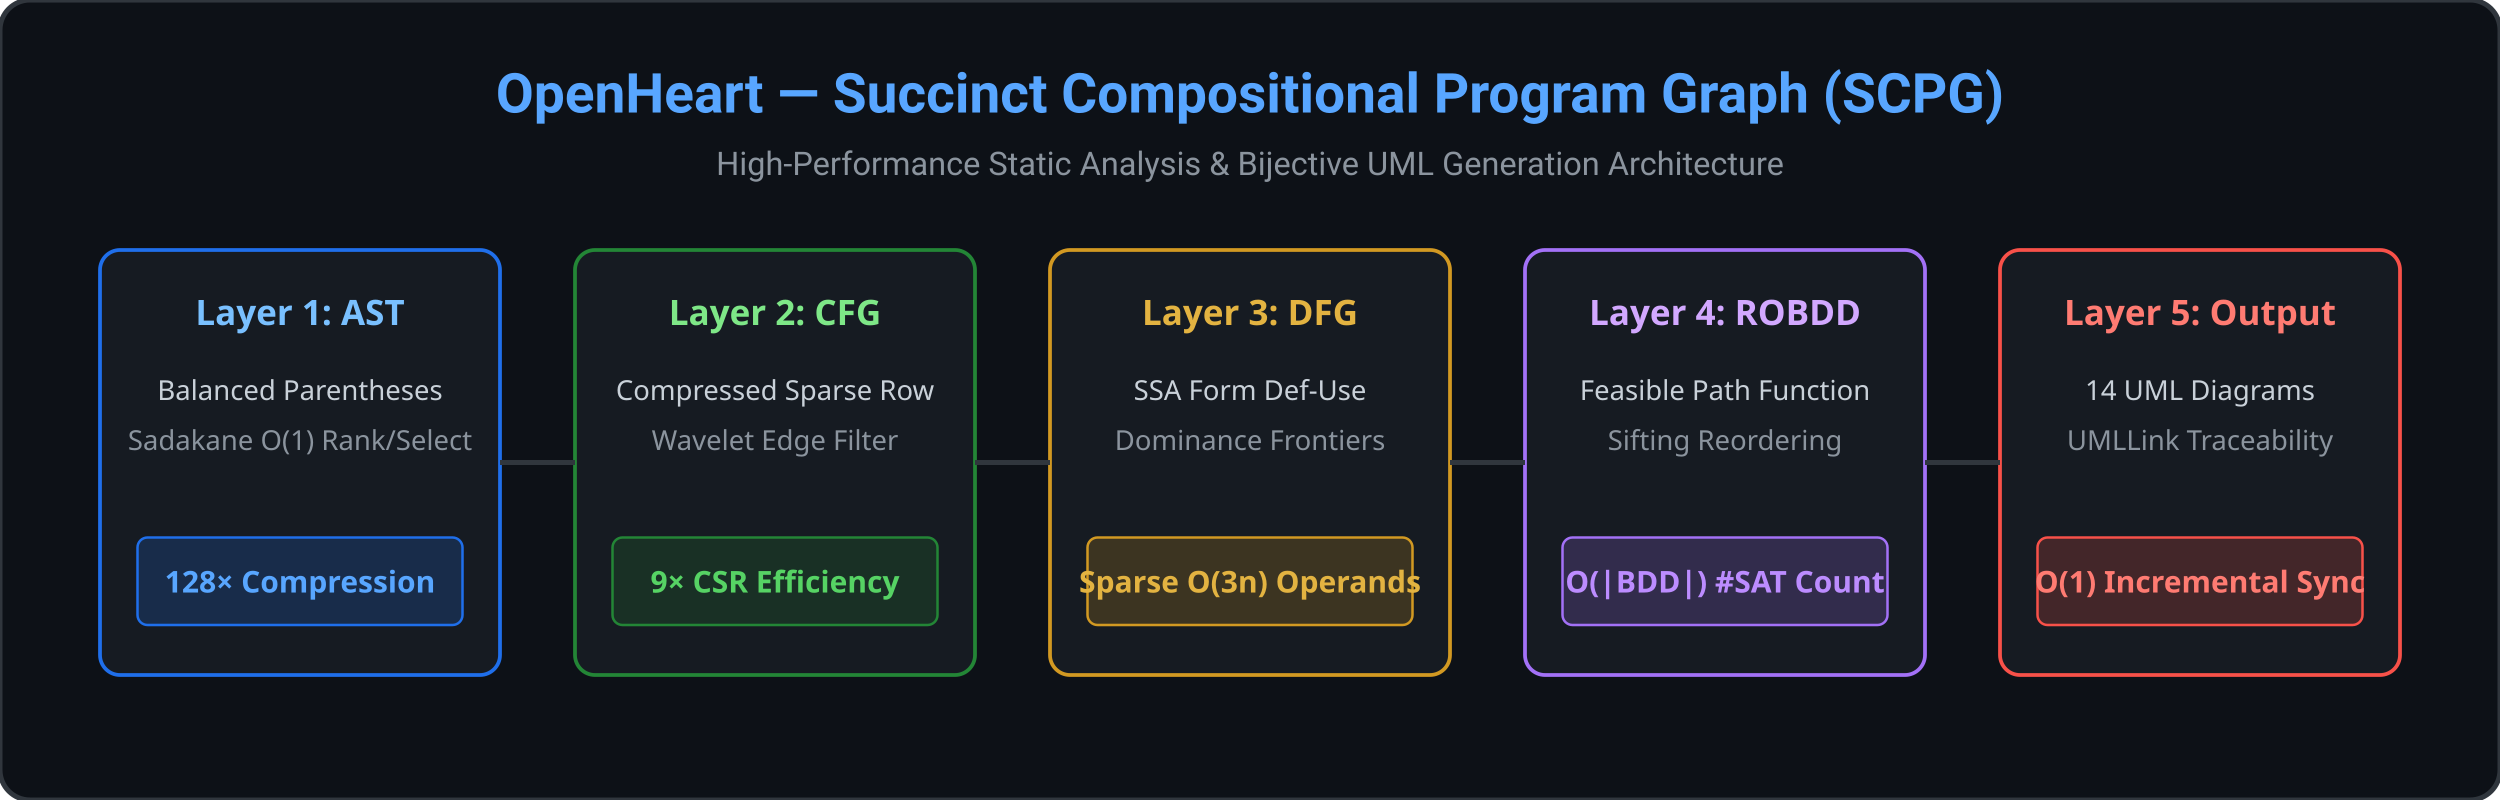
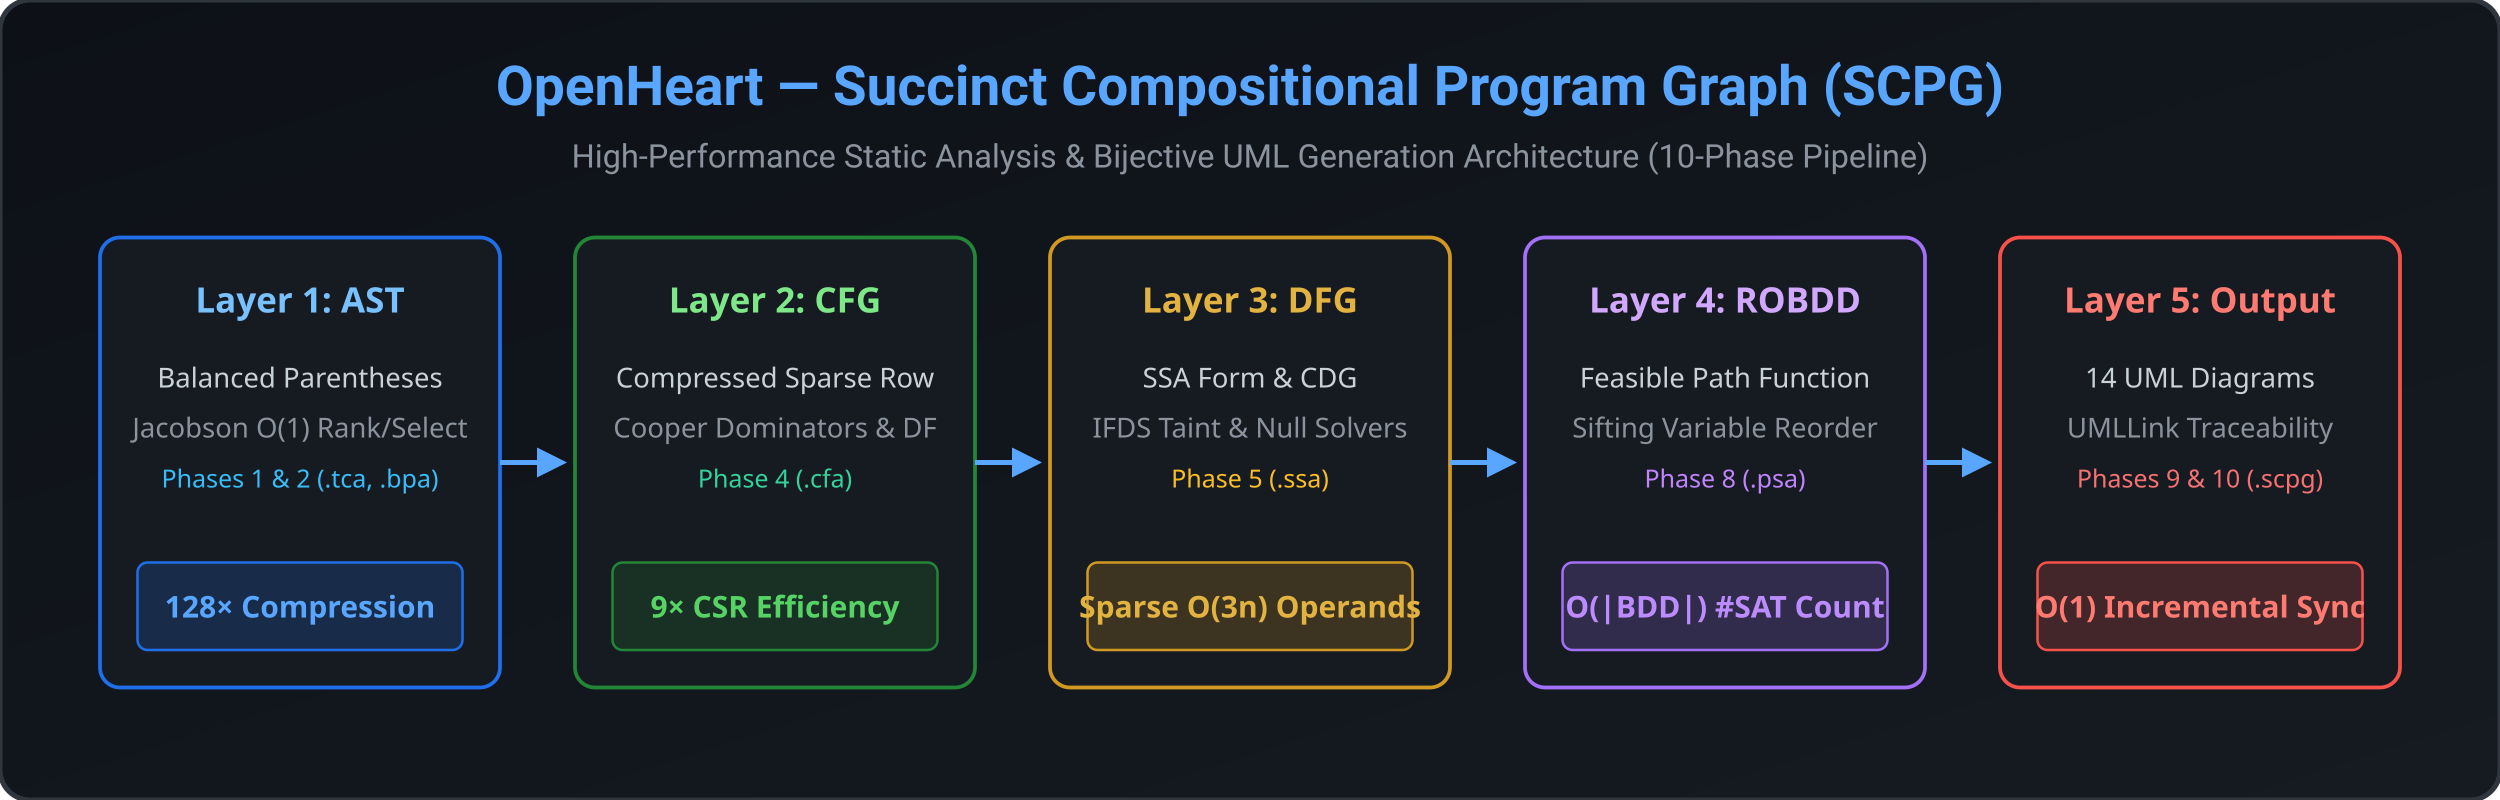
<svg xmlns="http://www.w3.org/2000/svg" viewBox="0 0 1000 320" width="100%" height="100%">
-   <rect width="1000" height="320" rx="12" fill="#0d1117" stroke="#30363d" stroke-width="2" />
-   <text x="500" y="45" font-family="-apple-system, BlinkMacSystemFont, 'Segoe UI', Roboto, sans-serif" font-size="22" font-weight="700" fill="#58a6ff" text-anchor="middle">OpenHeart — Succinct Compositional Program Graph (SCPG)</text>
-   <text x="500" y="70" font-family="-apple-system, BlinkMacSystemFont, 'Segoe UI', Roboto, sans-serif" font-size="13" fill="#8b949e" text-anchor="middle">High-Performance Static Analysis &amp; Bijective UML Generation Architecture</text>
-   <rect x="40" y="100" width="160" height="170" rx="8" fill="#161b22" stroke="#1f6feb" stroke-width="1.5" />
-   <text x="120" y="130" font-family="sans-serif" font-size="14" font-weight="600" fill="#79c0ff" text-anchor="middle">Layer 1: AST</text>
-   <text x="120" y="160" font-family="sans-serif" font-size="11" fill="#c9d1d9" text-anchor="middle">Balanced Parentheses</text>
-   <text x="120" y="180" font-family="sans-serif" font-size="11" fill="#8b949e" text-anchor="middle">Sadakane O(1) Rank/Select</text>
-   <rect x="55" y="215" width="130" height="35" rx="4" fill="#1f6feb" fill-opacity="0.2" stroke="#1f6feb" stroke-width="1" />
-   <text x="120" y="237" font-family="sans-serif" font-size="12" font-weight="600" fill="#58a6ff" text-anchor="middle">128× Compression</text>
-   <rect x="230" y="100" width="160" height="170" rx="8" fill="#161b22" stroke="#238636" stroke-width="1.5" />
-   <text x="310" y="130" font-family="sans-serif" font-size="14" font-weight="600" fill="#7ee787" text-anchor="middle">Layer 2: CFG</text>
-   <text x="310" y="160" font-family="sans-serif" font-size="11" fill="#c9d1d9" text-anchor="middle">Compressed Sparse Row</text>
-   <text x="310" y="180" font-family="sans-serif" font-size="11" fill="#8b949e" text-anchor="middle">Wavelet Edge Filter</text>
-   <rect x="245" y="215" width="130" height="35" rx="4" fill="#238636" fill-opacity="0.2" stroke="#238636" stroke-width="1" />
-   <text x="310" y="237" font-family="sans-serif" font-size="12" font-weight="600" fill="#56d364" text-anchor="middle">9× CSR Efficiency</text>
-   <rect x="420" y="100" width="160" height="170" rx="8" fill="#161b22" stroke="#d29922" stroke-width="1.5" />
-   <text x="500" y="130" font-family="sans-serif" font-size="14" font-weight="600" fill="#e3b341" text-anchor="middle">Layer 3: DFG</text>
-   <text x="500" y="160" font-family="sans-serif" font-size="11" fill="#c9d1d9" text-anchor="middle">SSA Form Def-Use</text>
-   <text x="500" y="180" font-family="sans-serif" font-size="11" fill="#8b949e" text-anchor="middle">Dominance Frontiers</text>
-   <rect x="435" y="215" width="130" height="35" rx="4" fill="#d29922" fill-opacity="0.2" stroke="#d29922" stroke-width="1" />
-   <text x="500" y="237" font-family="sans-serif" font-size="12" font-weight="600" fill="#e3b341" text-anchor="middle">Sparse O(3n) Operands</text>
-   <rect x="610" y="100" width="160" height="170" rx="8" fill="#161b22" stroke="#a371f7" stroke-width="1.5" />
-   <text x="690" y="130" font-family="sans-serif" font-size="14" font-weight="600" fill="#d2a8ff" text-anchor="middle">Layer 4: ROBDD</text>
-   <text x="690" y="160" font-family="sans-serif" font-size="11" fill="#c9d1d9" text-anchor="middle">Feasible Path Function</text>
-   <text x="690" y="180" font-family="sans-serif" font-size="11" fill="#8b949e" text-anchor="middle">Sifting Reordering</text>
-   <rect x="625" y="215" width="130" height="35" rx="4" fill="#a371f7" fill-opacity="0.2" stroke="#a371f7" stroke-width="1" />
-   <text x="690" y="237" font-family="sans-serif" font-size="12" font-weight="600" fill="#bc8cff" text-anchor="middle">O(|BDD|) #SAT Count</text>
-   <rect x="800" y="100" width="160" height="170" rx="8" fill="#161b22" stroke="#f85149" stroke-width="1.5" />
-   <text x="880" y="130" font-family="sans-serif" font-size="14" font-weight="600" fill="#ff7b72" text-anchor="middle">Layer 5: Output</text>
-   <text x="880" y="160" font-family="sans-serif" font-size="11" fill="#c9d1d9" text-anchor="middle">14 UML Diagrams</text>
-   <text x="880" y="180" font-family="sans-serif" font-size="11" fill="#8b949e" text-anchor="middle">UMLLink Traceability</text>
-   <rect x="815" y="215" width="130" height="35" rx="4" fill="#f85149" fill-opacity="0.2" stroke="#f85149" stroke-width="1" />
-   <text x="880" y="237" font-family="sans-serif" font-size="12" font-weight="600" fill="#ff7b72" text-anchor="middle">O(1) Incremental Sync</text>
-   <path d="M 200 185 L 230 185" stroke="#30363d" stroke-width="2" marker-end="url(#arrow)" />
-   <path d="M 390 185 L 420 185" stroke="#30363d" stroke-width="2" marker-end="url(#arrow)" />
-   <path d="M 580 185 L 610 185" stroke="#30363d" stroke-width="2" marker-end="url(#arrow)" />
-   <path d="M 770 185 L 800 185" stroke="#30363d" stroke-width="2" marker-end="url(#arrow)" />
+   <defs>
+     <linearGradient id="bg-grad" x1="0%" y1="0%" x2="100%" y2="100%">
+       <stop offset="0%" stop-color="#0d1117" />
+       <stop offset="100%" stop-color="#161b22" />
+     </linearGradient>
+     <marker id="arrow" viewBox="0 0 10 10" refX="6" refY="5" markerWidth="6" markerHeight="6" orient="auto-start-reverse">
+       <path d="M 0 0 L 10 5 L 0 10 z" fill="#58a6ff" />
+     </marker>
+   </defs>
+   <rect width="1000" height="320" rx="12" fill="url(#bg-grad)" stroke="#30363d" stroke-width="2" />
+   <text x="500" y="42" font-family="-apple-system, BlinkMacSystemFont, 'Segoe UI', Roboto, sans-serif" font-size="22" font-weight="700" fill="#58a6ff" text-anchor="middle">OpenHeart — Succinct Compositional Program Graph (SCPG)</text>
+   <text x="500" y="67" font-family="-apple-system, BlinkMacSystemFont, 'Segoe UI', Roboto, sans-serif" font-size="13" fill="#8b949e" text-anchor="middle">High-Performance Static Analysis &amp; Bijective UML Generation Architecture (10-Phase Pipeline)</text>
+   <rect x="40" y="95" width="160" height="180" rx="8" fill="#161b22" stroke="#1f6feb" stroke-width="1.5" />
+   <text x="120" y="125" font-family="sans-serif" font-size="14" font-weight="600" fill="#79c0ff" text-anchor="middle">Layer 1: AST</text>
+   <text x="120" y="155" font-family="sans-serif" font-size="11" fill="#c9d1d9" text-anchor="middle">Balanced Parentheses</text>
+   <text x="120" y="175" font-family="sans-serif" font-size="11" fill="#8b949e" text-anchor="middle">Jacobson O(1) Rank/Select</text>
+   <text x="120" y="195" font-family="sans-serif" font-size="10" fill="#38bdf8" text-anchor="middle">Phases 1 &amp; 2 (.tca, .bpa)</text>
+   <rect x="55" y="225" width="130" height="35" rx="4" fill="#1f6feb" fill-opacity="0.2" stroke="#1f6feb" stroke-width="1" />
+   <text x="120" y="247" font-family="sans-serif" font-size="12" font-weight="600" fill="#58a6ff" text-anchor="middle">128× Compression</text>
+   <rect x="230" y="95" width="160" height="180" rx="8" fill="#161b22" stroke="#238636" stroke-width="1.5" />
+   <text x="310" y="125" font-family="sans-serif" font-size="14" font-weight="600" fill="#7ee787" text-anchor="middle">Layer 2: CFG</text>
+   <text x="310" y="155" font-family="sans-serif" font-size="11" fill="#c9d1d9" text-anchor="middle">Compressed Sparse Row</text>
+   <text x="310" y="175" font-family="sans-serif" font-size="11" fill="#8b949e" text-anchor="middle">Cooper Dominators &amp; DF</text>
+   <text x="310" y="195" font-family="sans-serif" font-size="10" fill="#34d399" text-anchor="middle">Phase 4 (.cfa)</text>
+   <rect x="245" y="225" width="130" height="35" rx="4" fill="#238636" fill-opacity="0.2" stroke="#238636" stroke-width="1" />
+   <text x="310" y="247" font-family="sans-serif" font-size="12" font-weight="600" fill="#56d364" text-anchor="middle">9× CSR Efficiency</text>
+   <rect x="420" y="95" width="160" height="180" rx="8" fill="#161b22" stroke="#d29922" stroke-width="1.5" />
+   <text x="500" y="125" font-family="sans-serif" font-size="14" font-weight="600" fill="#e3b341" text-anchor="middle">Layer 3: DFG</text>
+   <text x="500" y="155" font-family="sans-serif" font-size="11" fill="#c9d1d9" text-anchor="middle">SSA Form &amp; CDG</text>
+   <text x="500" y="175" font-family="sans-serif" font-size="11" fill="#8b949e" text-anchor="middle">IFDS Taint &amp; Null Solvers</text>
+   <text x="500" y="195" font-family="sans-serif" font-size="10" fill="#fbbf24" text-anchor="middle">Phase 5 (.ssa)</text>
+   <rect x="435" y="225" width="130" height="35" rx="4" fill="#d29922" fill-opacity="0.2" stroke="#d29922" stroke-width="1" />
+   <text x="500" y="247" font-family="sans-serif" font-size="12" font-weight="600" fill="#e3b341" text-anchor="middle">Sparse O(3n) Operands</text>
+   <rect x="610" y="95" width="160" height="180" rx="8" fill="#161b22" stroke="#a371f7" stroke-width="1.5" />
+   <text x="690" y="125" font-family="sans-serif" font-size="14" font-weight="600" fill="#d2a8ff" text-anchor="middle">Layer 4: ROBDD</text>
+   <text x="690" y="155" font-family="sans-serif" font-size="11" fill="#c9d1d9" text-anchor="middle">Feasible Path Function</text>
+   <text x="690" y="175" font-family="sans-serif" font-size="11" fill="#8b949e" text-anchor="middle">Sifting Variable Reorder</text>
+   <text x="690" y="195" font-family="sans-serif" font-size="10" fill="#c084fc" text-anchor="middle">Phase 8 (.psa)</text>
+   <rect x="625" y="225" width="130" height="35" rx="4" fill="#a371f7" fill-opacity="0.2" stroke="#a371f7" stroke-width="1" />
+   <text x="690" y="247" font-family="sans-serif" font-size="12" font-weight="600" fill="#bc8cff" text-anchor="middle">O(|BDD|) #SAT Count</text>
+   <rect x="800" y="95" width="160" height="180" rx="8" fill="#161b22" stroke="#f85149" stroke-width="1.5" />
+   <text x="880" y="125" font-family="sans-serif" font-size="14" font-weight="600" fill="#ff7b72" text-anchor="middle">Layer 5: Output</text>
+   <text x="880" y="155" font-family="sans-serif" font-size="11" fill="#c9d1d9" text-anchor="middle">14 UML Diagrams</text>
+   <text x="880" y="175" font-family="sans-serif" font-size="11" fill="#8b949e" text-anchor="middle">UMLLink Traceability</text>
+   <text x="880" y="195" font-family="sans-serif" font-size="10" fill="#f87171" text-anchor="middle">Phases 9 &amp; 10 (.scpg)</text>
+   <rect x="815" y="225" width="130" height="35" rx="4" fill="#f85149" fill-opacity="0.2" stroke="#f85149" stroke-width="1" />
+   <text x="880" y="247" font-family="sans-serif" font-size="12" font-weight="600" fill="#ff7b72" text-anchor="middle">O(1) Incremental Sync</text>
+   <path d="M 200 185 L 222 185" stroke="#58a6ff" stroke-width="2" marker-end="url(#arrow)" />
+   <path d="M 390 185 L 412 185" stroke="#58a6ff" stroke-width="2" marker-end="url(#arrow)" />
+   <path d="M 580 185 L 602 185" stroke="#58a6ff" stroke-width="2" marker-end="url(#arrow)" />
+   <path d="M 770 185 L 792 185" stroke="#58a6ff" stroke-width="2" marker-end="url(#arrow)" />
</svg>
